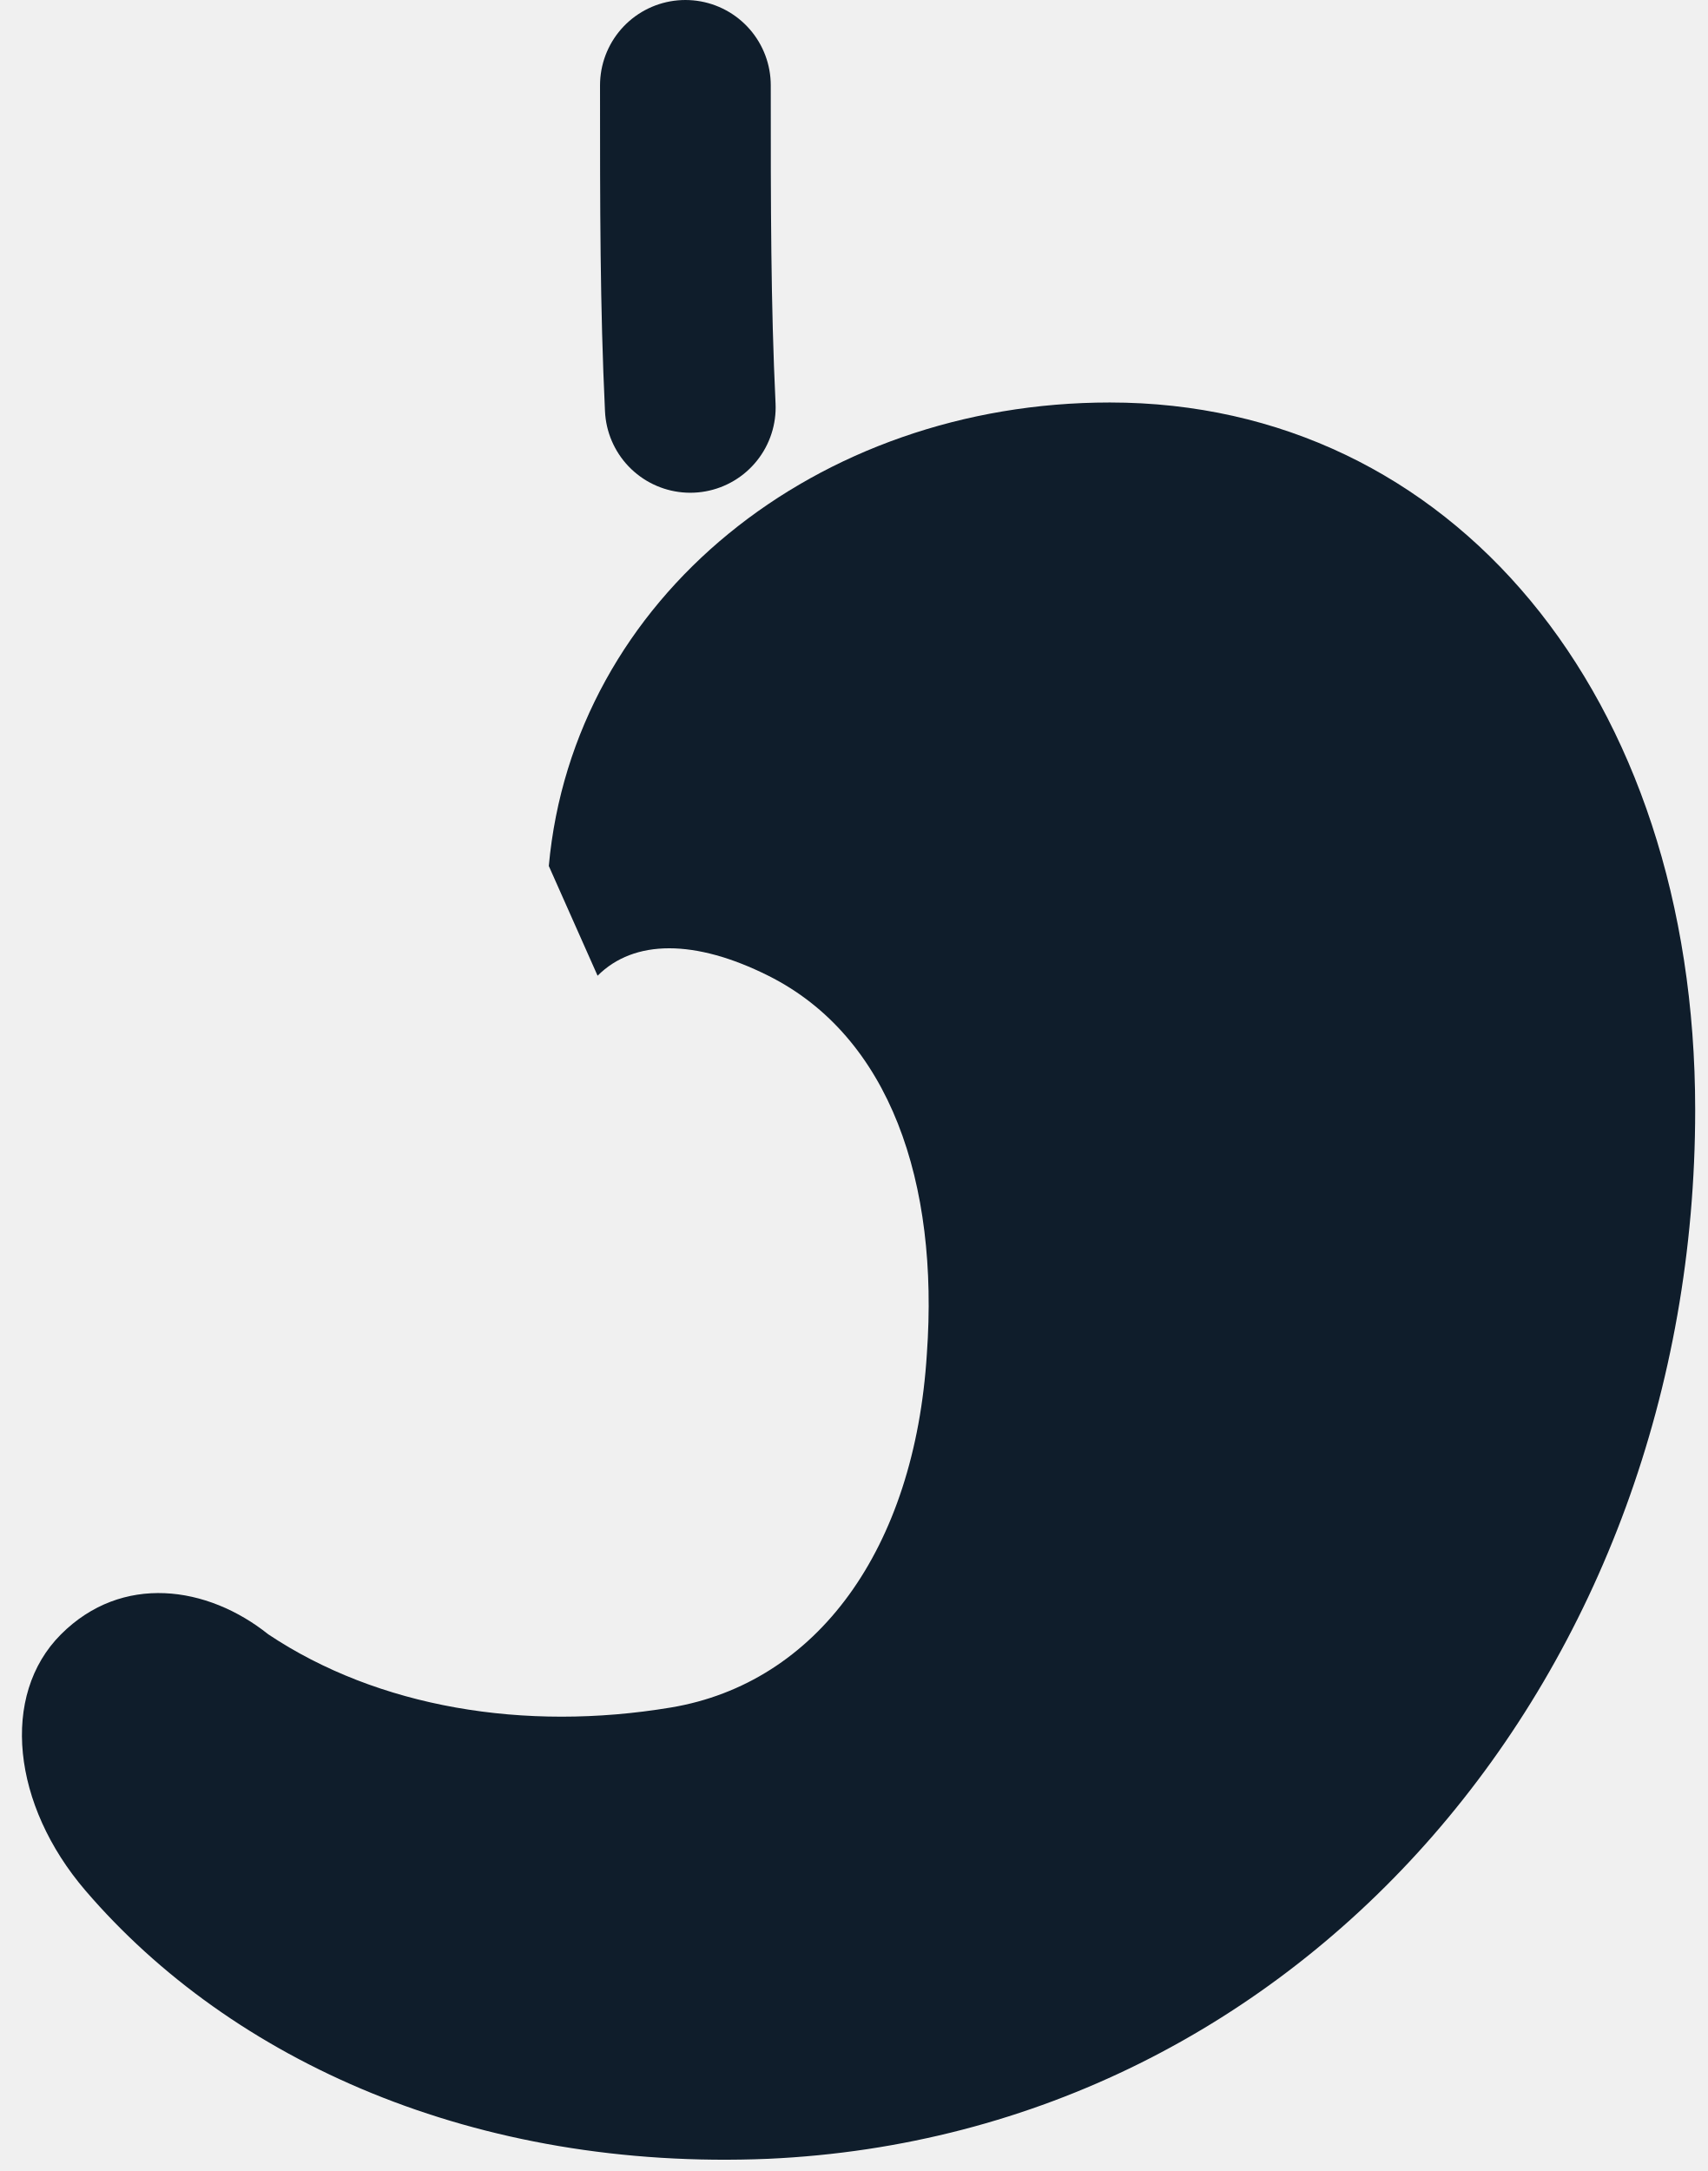
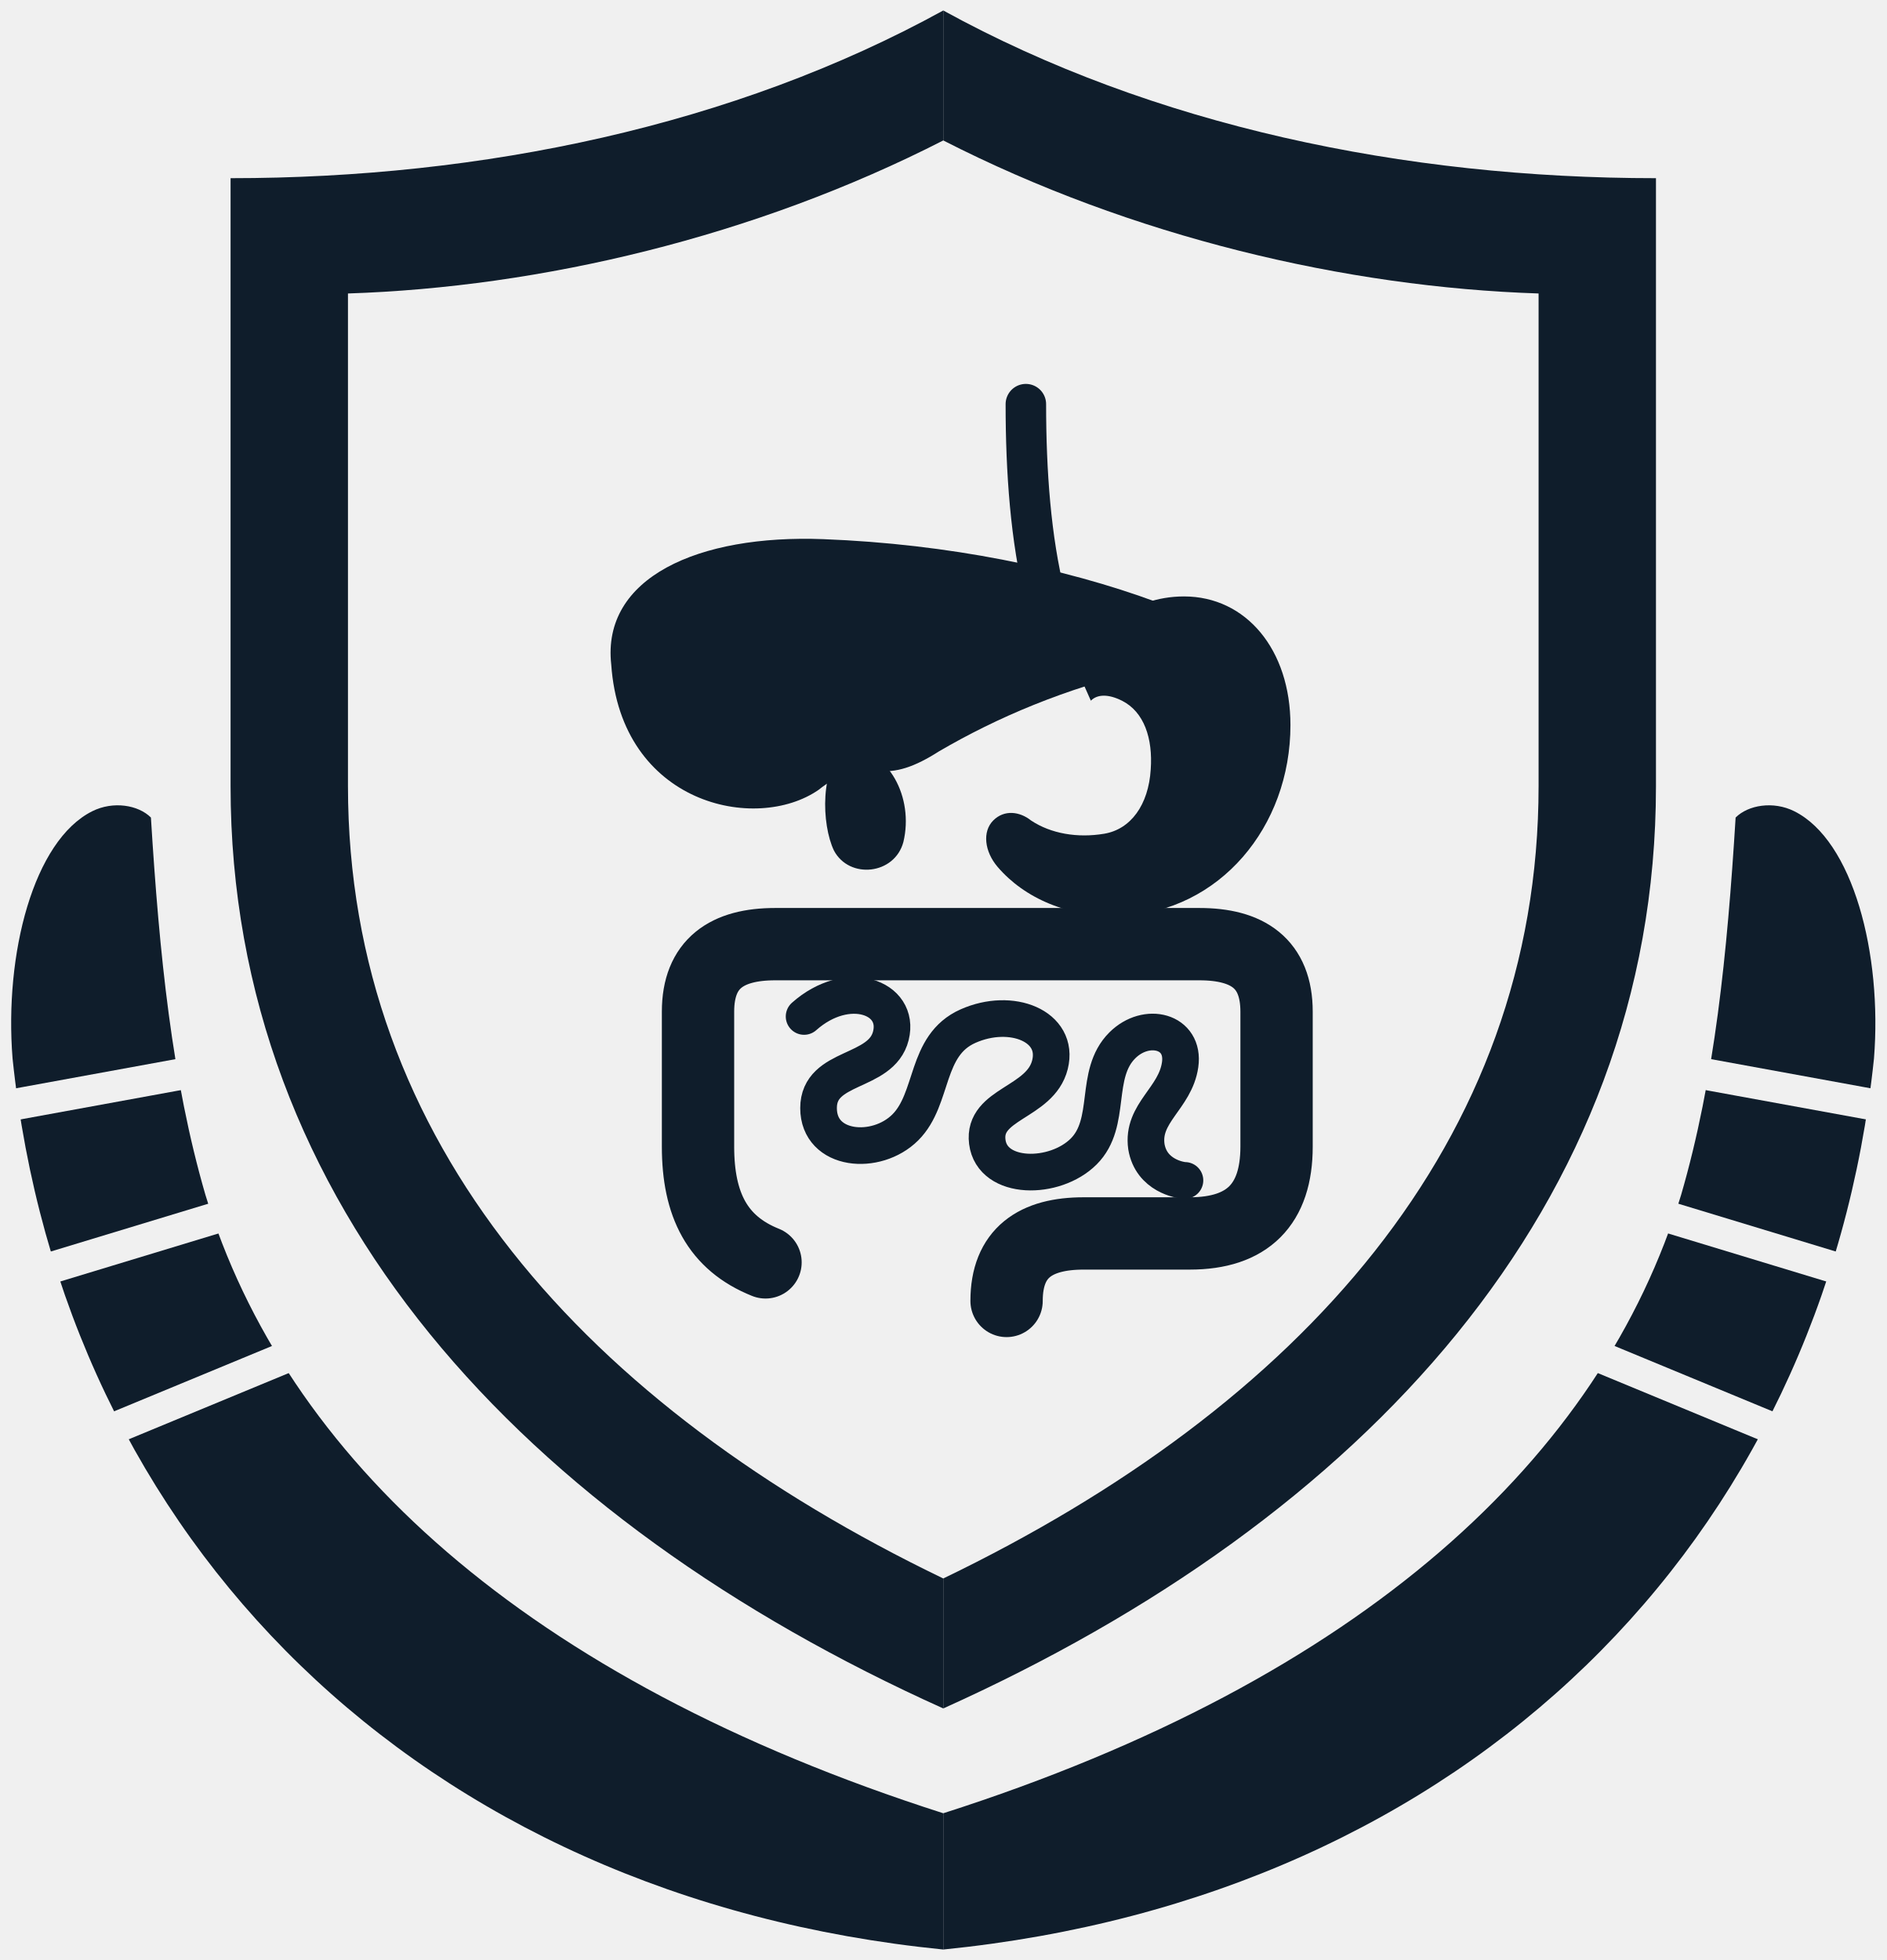
- <svg xmlns="http://www.w3.org/2000/svg" viewBox="19.5 -2.5 70 89" role="img">
-   <path d="M42 33 C43 22 53 14 65 14 C79 14 89 26 89 43 C89 66 73 85 51 86 C39 86.5 29 82 23 75 C20 71.5 19.5 67 22 64.5 C24.5 62 28 62.5 30.5 64.5 C35 67.5 41 68.5 47 67.5 C53 66.5 57 61 57.5 53 C58 46 56 40 51 37.5 C48 36 45.5 36 44 37.5 Z" fill="#0f1d2b" />
-   <path d="M47.6 1 C47.6 6 47.6 10 47.8 14.2" fill="none" stroke="#0f1d2b" stroke-width="7" stroke-linecap="round" />
+ <svg xmlns="http://www.w3.org/2000/svg" viewBox="5 5.5 90 93.5" role="img">
+   <defs>
+     <clipPath id="soc7l">
+       <rect width="50" height="100" />
+     </clipPath>
+     <clipPath id="soc7r">
+       <rect x="50" width="50" height="100" />
+     </clipPath>
+     <mask id="soc7m" maskUnits="userSpaceOnUse" x="0" y="0" width="100" height="100">
+       <rect width="100" height="100" fill="#fff" />
+       <path d="M4 58.5 L14.4 56.6" stroke="#000" stroke-width="1.5" />
+       <path d="M5.4 66.6 L16.6 63.2" stroke="#000" stroke-width="1.5" />
+       <path d="M8.6 74.4 L20.2 69.6" stroke="#000" stroke-width="1.5" />
+       <path d="M 96 58.5 L 85.6 56.6" stroke="#000" stroke-width="1.5" />
+       <path d="M 94.6 66.6 L 83.4 63.2" stroke="#000" stroke-width="1.5" />
+       <path d="M 91.4 74.4 L 79.8 69.6" stroke="#000" stroke-width="1.5" />
+     </mask>
+   </defs>
+   <path d="M50 6 C60 11.5 72 14 84 14 L84 43 C84 63 70 78 50 87 C30 78 16 63 16 43 L16 14 C28 14 40 11.5 50 6 Z M50 12.2 C59 16.8 69.2 19.2 78.4 19.5 L78.4 43 C78.4 60 67 72.6 50 80.8 C33 72.6 21.6 60 21.6 43 L21.6 19.5 C30.8 19.2 41 16.8 50 12.2 Z" fill-rule="evenodd" fill="#0f1d2b" clip-path="url(#soc7l)" />
+   <path d="M50 6 C60 11.5 72 14 84 14 L84 43 C84 63 70 78 50 87 C30 78 16 63 16 43 L16 14 C28 14 40 11.5 50 6 Z M50 12.2 C59 16.8 69.2 19.2 78.4 19.5 L78.4 43 C78.4 60 67 72.6 50 80.8 C33 72.6 21.6 60 21.6 43 L21.6 19.5 C30.8 19.2 41 16.8 50 12.2 Z" fill-rule="evenodd" fill="#0f1d2b" clip-path="url(#soc7r)" />
+   <g transform="translate(29.1 23.4) scale(.46)">
+     <path d="M27 92 C22 90 20 86 20 80 L20 66 C20 61 23 59 28 59 L72 59 C77 59 80 61 80 66 L80 80 C80 86 77 89 71 89 L60 89 C55 89 52 91 52 96" fill="none" stroke="#0f1d2b" stroke-width="7.5" stroke-linecap="round" stroke-linejoin="round" />
+     <path d="M31 66.5 C35.5 62.5 41 64.5 40 68.5 C39 72.5 32.5 71.5 32.5 76 C32.5 80.5 38.5 81 41.5 78 C44.5 75 43.5 69.5 48 67.5 C52.5 65.5 57.5 67.5 56.5 71.5 C55.5 75.5 49.5 75.5 50 79.5 C50.5 83.5 57 83.5 60 80.5 C63 77.5 61 72.5 64 69.5 C66.5 67 70.5 68 70 71.5 C69.5 75 66 76.5 66.5 80 C67 83 70 83.5 70.5 83.5" fill="none" stroke="#0f1d2b" stroke-width="3.8" stroke-linecap="round" stroke-linejoin="round" />
+     <path d="M54 3 C54 10 54.5 17 56 23" fill="none" stroke="#0f1d2b" stroke-width="4.2" stroke-linecap="round" />
+     <path d="M42 33 C43 22 53 14 65 14 C79 14 89 26 89 43 C89 66 73 85 51 86 C39 86.5 29 82 23 75 C20 71.5 19.5 67 22 64.5 C24.5 62 28 62.5 30.5 64.5 C35 67.5 41 68.5 47 67.5 C53 66.5 57 61 57.5 53 C58 46 56 40 51 37.5 C48 36 45.5 36 44 37.5 Z" transform="translate(40.5 16.5) scale(0.46)" fill="#0f1d2b" />
+     <path d="M35.4 38.5 C39.8 38.8 42.4 43.8 41.3 48.4 C40.4 51.8 35.7 52.3 34.1 49.3 C32.8 46.6 32.6 40.5 35.4 38.5 Z" fill="#0f1d2b" />
+     <path d="M11 30 C10 21 20 16.5 33 17 C46 17.5 58 20 67.5 23.5 C72 25.5 71 29.5 66.5 30.5 C58 32.5 51 35.5 45 39 C42.5 40.6 40.5 41.3 38.5 41 C36.5 40.7 34.5 41.4 32.5 43 C26 47.5 12 44.5 11 30 Z" fill="#0f1d2b" />
+   </g>
+   <g mask="url(#soc7m)">
+     <path d="M12.2 44.5 C12.6 51 13.2 57 14.8 62.5 C18.6 75 30 85.6 50 92 L50 98.5 C25 96 8 79 5.6 56 C5.2 51 6.6 45.6 9.4 44.2 C10.4 43.7 11.6 43.9 12.2 44.5 Z" fill="#0f1d2b" />
+     <path d="M 87.8 44.5 C 87.4 51 86.8 57 85.2 62.5 C 81.4 75 70 85.6 50 92 L 50 98.5 C 75 96 92 79 94.4 56 C 94.8 51 93.4 45.6 90.6 44.2 C 89.6 43.7 88.4 43.9 87.8 44.5 Z" fill="#0f1d2b" />
+   </g>
</svg>
